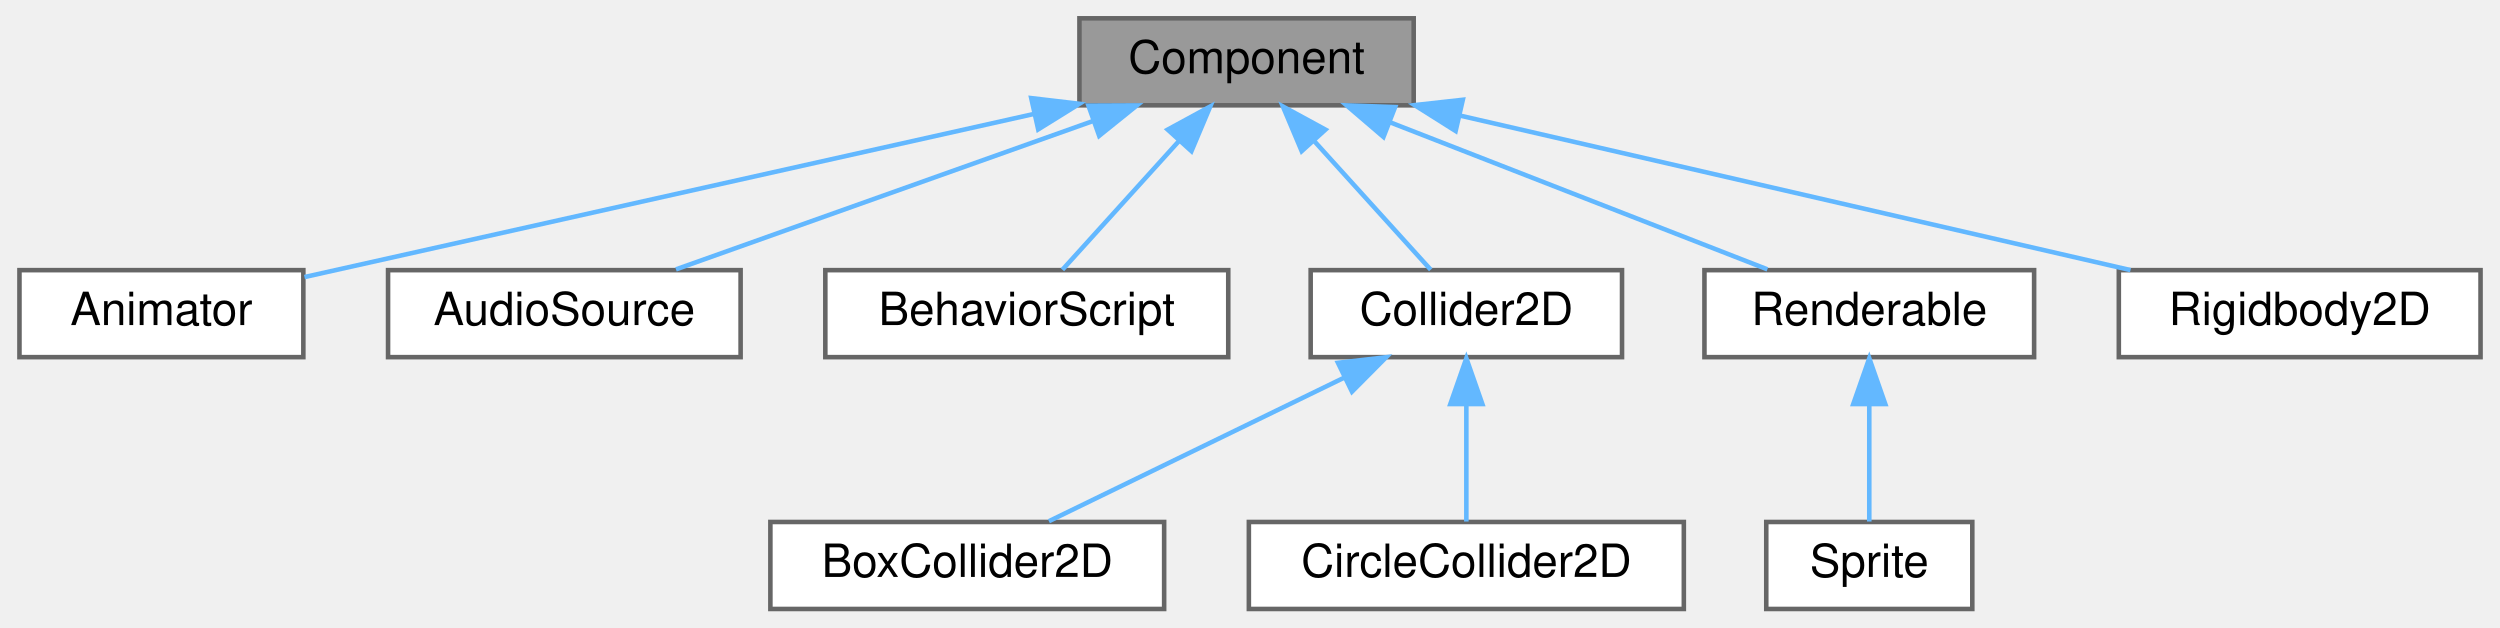
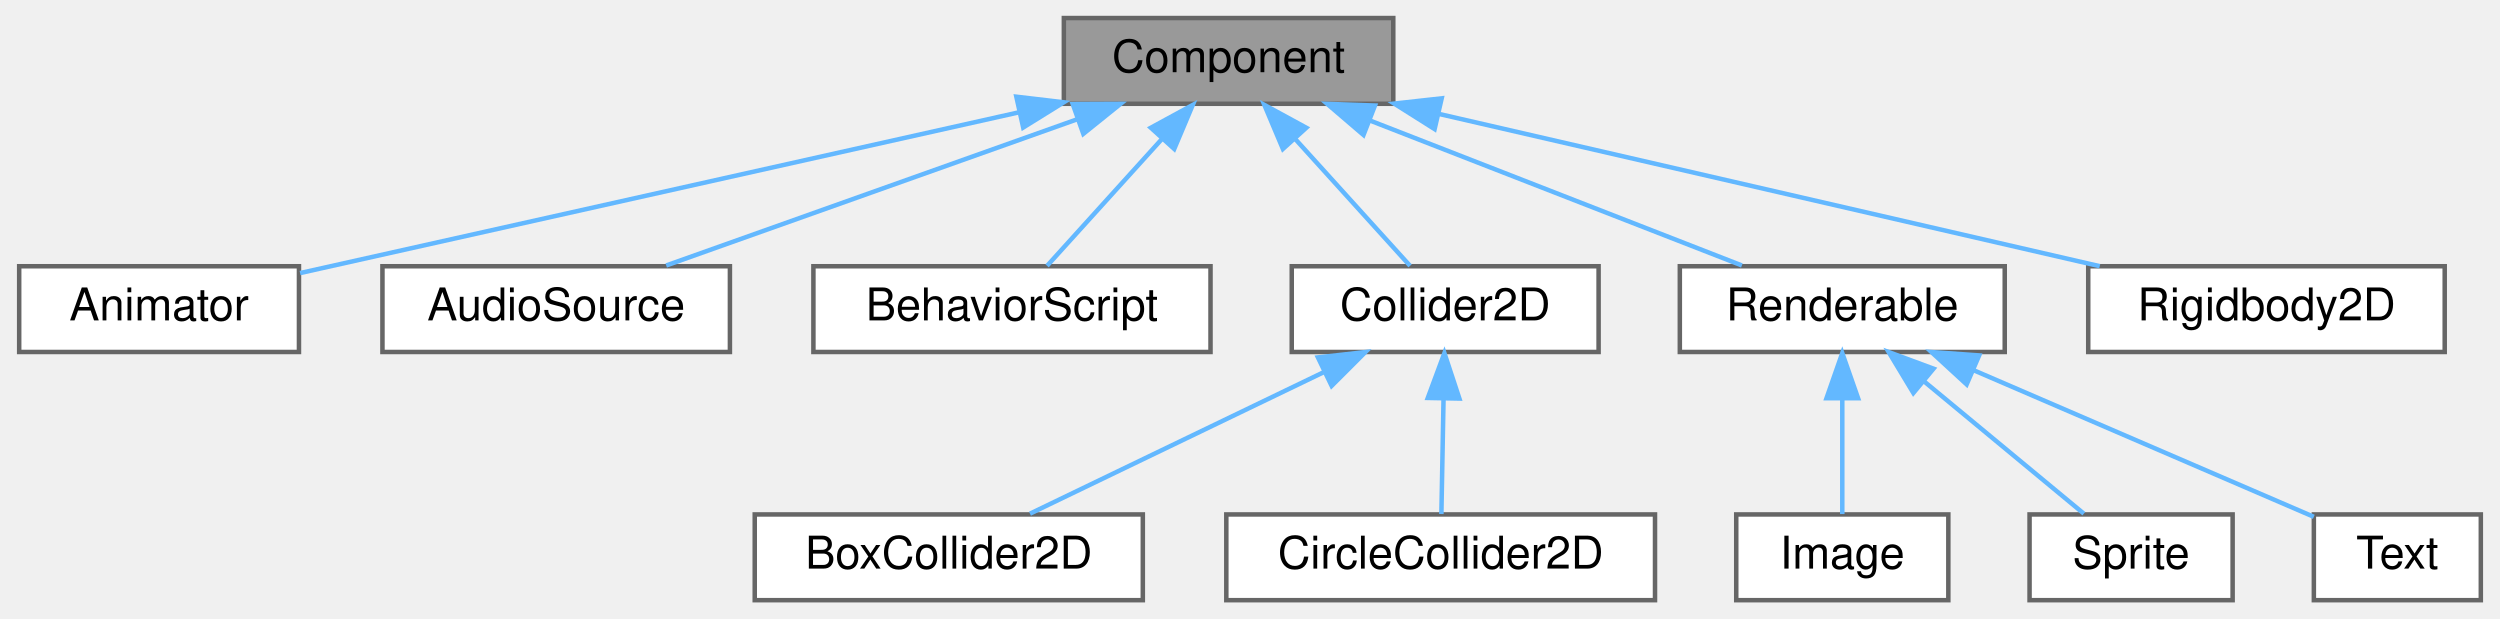
- <svg xmlns="http://www.w3.org/2000/svg" xmlns:xlink="http://www.w3.org/1999/xlink" width="546pt" height="137pt" viewBox="0.00 0.00 545.50 137.00">
+ <svg xmlns="http://www.w3.org/2000/svg" xmlns:xlink="http://www.w3.org/1999/xlink" width="554pt" height="137pt" viewBox="0.00 0.00 553.50 137.00">
  <g id="graph0" class="graph" transform="scale(1 1) rotate(0) translate(4 133)">
    <g id="Node000001" class="node">
      <g id="a_Node000001">
        <a xlink:title=" ">
          <polygon fill="#999999" stroke="#666666" points="304.5,-129 231.5,-129 231.5,-110 304.5,-110 304.5,-129" />
          <text text-anchor="middle" x="268" y="-117" font-family="Helvetica,sans-Serif" font-size="10.00">Component</text>
        </a>
      </g>
    </g>
    <g id="Node000002" class="node">
      <g id="a_Node000002">
        <a xlink:href="class_animator.html" target="_top" xlink:title=" ">
          <polygon fill="white" stroke="#666666" points="62,-74 0,-74 0,-55 62,-55 62,-74" />
          <text text-anchor="middle" x="31" y="-62" font-family="Helvetica,sans-Serif" font-size="10.00">Animator</text>
        </a>
      </g>
    </g>
    <g id="edge1_Node000001_Node000002" class="edge">
      <g id="a_edge1_Node000001_Node000002">
        <a xlink:title=" ">
          <path fill="none" stroke="#63b8ff" d="M221.54,-108.11C174.47,-97.58 102.96,-81.59 62.25,-72.49" />
          <polygon fill="#63b8ff" stroke="#63b8ff" points="220.97,-111.57 231.49,-110.33 222.49,-104.74 220.97,-111.57" />
        </a>
      </g>
    </g>
    <g id="Node000003" class="node">
      <g id="a_Node000003">
        <a xlink:href="class_audio_source.html" target="_top" xlink:title="Component that plays audio using the AudioService.">
          <polygon fill="white" stroke="#666666" points="157.5,-74 80.5,-74 80.5,-55 157.5,-55 157.5,-74" />
          <text text-anchor="middle" x="119" y="-62" font-family="Helvetica,sans-Serif" font-size="10.00">AudioSource</text>
        </a>
      </g>
    </g>
    <g id="edge2_Node000001_Node000003" class="edge">
      <g id="a_edge2_Node000001_Node000003">
        <a xlink:title=" ">
          <path fill="none" stroke="#63b8ff" d="M234.41,-106.55C206.74,-96.71 168.16,-82.98 143.38,-74.17" />
          <polygon fill="#63b8ff" stroke="#63b8ff" points="233.47,-109.93 244.06,-109.98 235.81,-103.34 233.47,-109.93" />
        </a>
      </g>
    </g>
    <g id="Node000004" class="node">
      <g id="a_Node000004">
        <a xlink:href="class_behavior_script.html" target="_top" xlink:title="A Component that wraps a Behavior, allowing it to be attached to GameObjects.">
          <polygon fill="white" stroke="#666666" points="264,-74 176,-74 176,-55 264,-55 264,-74" />
          <text text-anchor="middle" x="220" y="-62" font-family="Helvetica,sans-Serif" font-size="10.00">BehaviorScript</text>
        </a>
      </g>
    </g>
    <g id="edge3_Node000001_Node000004" class="edge">
      <g id="a_edge3_Node000001_Node000004">
        <a xlink:title=" ">
          <path fill="none" stroke="#63b8ff" d="M253.27,-102.24C244.86,-92.95 234.65,-81.68 227.78,-74.09" />
          <polygon fill="#63b8ff" stroke="#63b8ff" points="250.77,-104.69 260.07,-109.75 255.96,-99.99 250.77,-104.69" />
        </a>
      </g>
    </g>
    <g id="Node000005" class="node">
      <g id="a_Node000005">
        <a xlink:href="class_collider2_d.html" target="_top" xlink:title="A 2D collider base that defines the shape and physical properties of a GameObject for collision detec...">
          <polygon fill="white" stroke="#666666" points="350,-74 282,-74 282,-55 350,-55 350,-74" />
          <text text-anchor="middle" x="316" y="-62" font-family="Helvetica,sans-Serif" font-size="10.00">Collider2D</text>
        </a>
      </g>
    </g>
    <g id="edge4_Node000001_Node000005" class="edge">
      <g id="a_edge4_Node000001_Node000005">
        <a xlink:title=" ">
          <path fill="none" stroke="#63b8ff" d="M282.73,-102.24C291.14,-92.95 301.35,-81.68 308.22,-74.09" />
          <polygon fill="#63b8ff" stroke="#63b8ff" points="280.04,-99.99 275.93,-109.75 285.23,-104.69 280.04,-99.99" />
        </a>
      </g>
    </g>
    <g id="Node000008" class="node">
      <g id="a_Node000008">
        <a xlink:href="class_renderable.html" target="_top" xlink:title="Base class for renderable components in the engine.">
          <polygon fill="white" stroke="#666666" points="440,-74 368,-74 368,-55 440,-55 440,-74" />
          <text text-anchor="middle" x="404" y="-62" font-family="Helvetica,sans-Serif" font-size="10.00">Renderable</text>
        </a>
      </g>
    </g>
    <g id="edge7_Node000001_Node000008" class="edge">
      <g id="a_edge7_Node000001_Node000008">
        <a xlink:title=" ">
          <path fill="none" stroke="#63b8ff" d="M299.33,-106.29C324.54,-96.47 359.33,-82.91 381.75,-74.17" />
          <polygon fill="#63b8ff" stroke="#63b8ff" points="297.9,-103.09 289.85,-109.98 300.44,-109.61 297.9,-103.09" />
        </a>
      </g>
    </g>
-     <g id="Node000010" class="node">
-       <g id="a_Node000010">
+     <g id="Node000012" class="node">
+       <g id="a_Node000012">
        <a xlink:href="class_rigidbody2_d.html" target="_top" xlink:title="A 2D rigidbody component that adds physics properties to a GameObject.">
          <polygon fill="white" stroke="#666666" points="537.5,-74 458.5,-74 458.5,-55 537.5,-55 537.5,-74" />
          <text text-anchor="middle" x="498" y="-62" font-family="Helvetica,sans-Serif" font-size="10.00">Rigidbody2D</text>
        </a>
      </g>
    </g>
-     <g id="edge9_Node000001_Node000010" class="edge">
-       <g id="a_edge9_Node000001_Node000010">
+     <g id="edge11_Node000001_Node000012" class="edge">
+       <g id="a_edge11_Node000001_Node000012">
        <a xlink:title=" ">
          <path fill="none" stroke="#63b8ff" d="M314.68,-107.74C357.88,-97.79 421.27,-83.18 461.05,-74.01" />
          <polygon fill="#63b8ff" stroke="#63b8ff" points="313.66,-104.39 304.7,-110.04 315.23,-111.21 313.66,-104.39" />
        </a>
      </g>
    </g>
    <g id="Node000006" class="node">
      <g id="a_Node000006">
        <a xlink:href="class_box_collider2_d.html" target="_top" xlink:title="A 2D box collider component that defines a rectangular collision shape for a GameObject.">
-           <polygon fill="white" stroke="#666666" points="250,-19 164,-19 164,0 250,0 250,-19" />
-           <text text-anchor="middle" x="207" y="-7" font-family="Helvetica,sans-Serif" font-size="10.00">BoxCollider2D</text>
+           <polygon fill="white" stroke="#666666" points="249,-19 163,-19 163,0 249,0 249,-19" />
+           <text text-anchor="middle" x="206" y="-7" font-family="Helvetica,sans-Serif" font-size="10.00">BoxCollider2D</text>
        </a>
      </g>
    </g>
    <g id="edge5_Node000005_Node000006" class="edge">
      <g id="a_edge5_Node000005_Node000006">
        <a xlink:title=" ">
-           <path fill="none" stroke="#63b8ff" d="M289.27,-50.5C269.21,-40.75 242.32,-27.68 224.83,-19.17" />
-           <polygon fill="#63b8ff" stroke="#63b8ff" points="287.96,-53.76 298.49,-54.98 291.02,-47.46 287.96,-53.76" />
+           <path fill="none" stroke="#63b8ff" d="M289.3,-50.63C269.03,-40.87 241.73,-27.71 223.99,-19.17" />
+           <polygon fill="#63b8ff" stroke="#63b8ff" points="287.8,-53.8 298.33,-54.98 290.84,-47.49 287.8,-53.8" />
        </a>
      </g>
    </g>
    <g id="Node000007" class="node">
      <g id="a_Node000007">
        <a xlink:href="class_circle_collider2_d.html" target="_top" xlink:title="A 2D circle collider component that defines a circular collision shape for a GameObject.">
-           <polygon fill="white" stroke="#666666" points="363.5,-19 268.5,-19 268.5,0 363.5,0 363.5,-19" />
-           <text text-anchor="middle" x="316" y="-7" font-family="Helvetica,sans-Serif" font-size="10.00">CircleCollider2D</text>
+           <polygon fill="white" stroke="#666666" points="362.5,-19 267.5,-19 267.5,0 362.5,0 362.5,-19" />
+           <text text-anchor="middle" x="315" y="-7" font-family="Helvetica,sans-Serif" font-size="10.00">CircleCollider2D</text>
        </a>
      </g>
    </g>
    <g id="edge6_Node000005_Node000007" class="edge">
      <g id="a_edge6_Node000005_Node000007">
        <a xlink:title=" ">
-           <path fill="none" stroke="#63b8ff" d="M316,-44.66C316,-35.93 316,-25.99 316,-19.09" />
-           <polygon fill="#63b8ff" stroke="#63b8ff" points="312.5,-44.75 316,-54.75 319.5,-44.75 312.5,-44.75" />
+           <path fill="none" stroke="#63b8ff" d="M315.64,-44.66C315.48,-35.93 315.29,-25.99 315.16,-19.09" />
+           <polygon fill="#63b8ff" stroke="#63b8ff" points="312.15,-44.82 315.83,-54.75 319.15,-44.68 312.15,-44.82" />
        </a>
      </g>
    </g>
    <g id="Node000009" class="node">
      <g id="a_Node000009">
-         <a xlink:href="class_sprite.html" target="_top" xlink:title="Component that represents a 2D sprite to be rendered. The Sprite component holds a reference to a Tex...">
-           <polygon fill="white" stroke="#666666" points="426.5,-19 381.5,-19 381.5,0 426.5,0 426.5,-19" />
-           <text text-anchor="middle" x="404" y="-7" font-family="Helvetica,sans-Serif" font-size="10.00">Sprite</text>
+         <a xlink:href="class_image.html" target="_top" xlink:title=" ">
+           <polygon fill="white" stroke="#666666" points="427.5,-19 380.5,-19 380.5,0 427.5,0 427.5,-19" />
+           <text text-anchor="middle" x="404" y="-7" font-family="Helvetica,sans-Serif" font-size="10.00">Image</text>
        </a>
      </g>
    </g>
    <g id="edge8_Node000008_Node000009" class="edge">
      <g id="a_edge8_Node000008_Node000009">
        <a xlink:title=" ">
          <path fill="none" stroke="#63b8ff" d="M404,-44.66C404,-35.93 404,-25.99 404,-19.09" />
          <polygon fill="#63b8ff" stroke="#63b8ff" points="400.5,-44.75 404,-54.75 407.5,-44.75 400.5,-44.75" />
        </a>
      </g>
    </g>
+     <g id="Node000010" class="node">
+       <g id="a_Node000010">
+         <a xlink:href="class_sprite.html" target="_top" xlink:title="Component that represents a 2D sprite to be rendered. The Sprite component holds a reference to a Tex...">
+           <polygon fill="white" stroke="#666666" points="490.5,-19 445.5,-19 445.5,0 490.5,0 490.5,-19" />
+           <text text-anchor="middle" x="468" y="-7" font-family="Helvetica,sans-Serif" font-size="10.00">Sprite</text>
+         </a>
+       </g>
+     </g>
+     <g id="edge9_Node000008_Node000010" class="edge">
+       <g id="a_edge9_Node000008_Node000010">
+         <a xlink:title=" ">
+           <path fill="none" stroke="#63b8ff" d="M421.99,-48.6C433.46,-39.11 447.91,-27.13 457.53,-19.17" />
+           <polygon fill="#63b8ff" stroke="#63b8ff" points="419.75,-45.91 414.28,-54.98 424.22,-51.3 419.75,-45.91" />
+         </a>
+       </g>
+     </g>
+     <g id="Node000011" class="node">
+       <g id="a_Node000011">
+         <a xlink:href="class_text.html" target="_top" xlink:title=" ">
+           <polygon fill="white" stroke="#666666" points="545.5,-19 508.5,-19 508.5,0 545.5,0 545.5,-19" />
+           <text text-anchor="middle" x="527" y="-7" font-family="Helvetica,sans-Serif" font-size="10.00">Text</text>
+         </a>
+       </g>
+     </g>
+     <g id="edge10_Node000008_Node000011" class="edge">
+       <g id="a_edge10_Node000008_Node000011">
+         <a xlink:title=" ">
+           <path fill="none" stroke="#63b8ff" d="M433.17,-50.93C456.52,-40.87 488.55,-27.07 508.49,-18.47" />
+           <polygon fill="#63b8ff" stroke="#63b8ff" points="431.56,-47.81 423.76,-54.98 434.33,-54.24 431.56,-47.81" />
+         </a>
+       </g>
+     </g>
  </g>
</svg>
